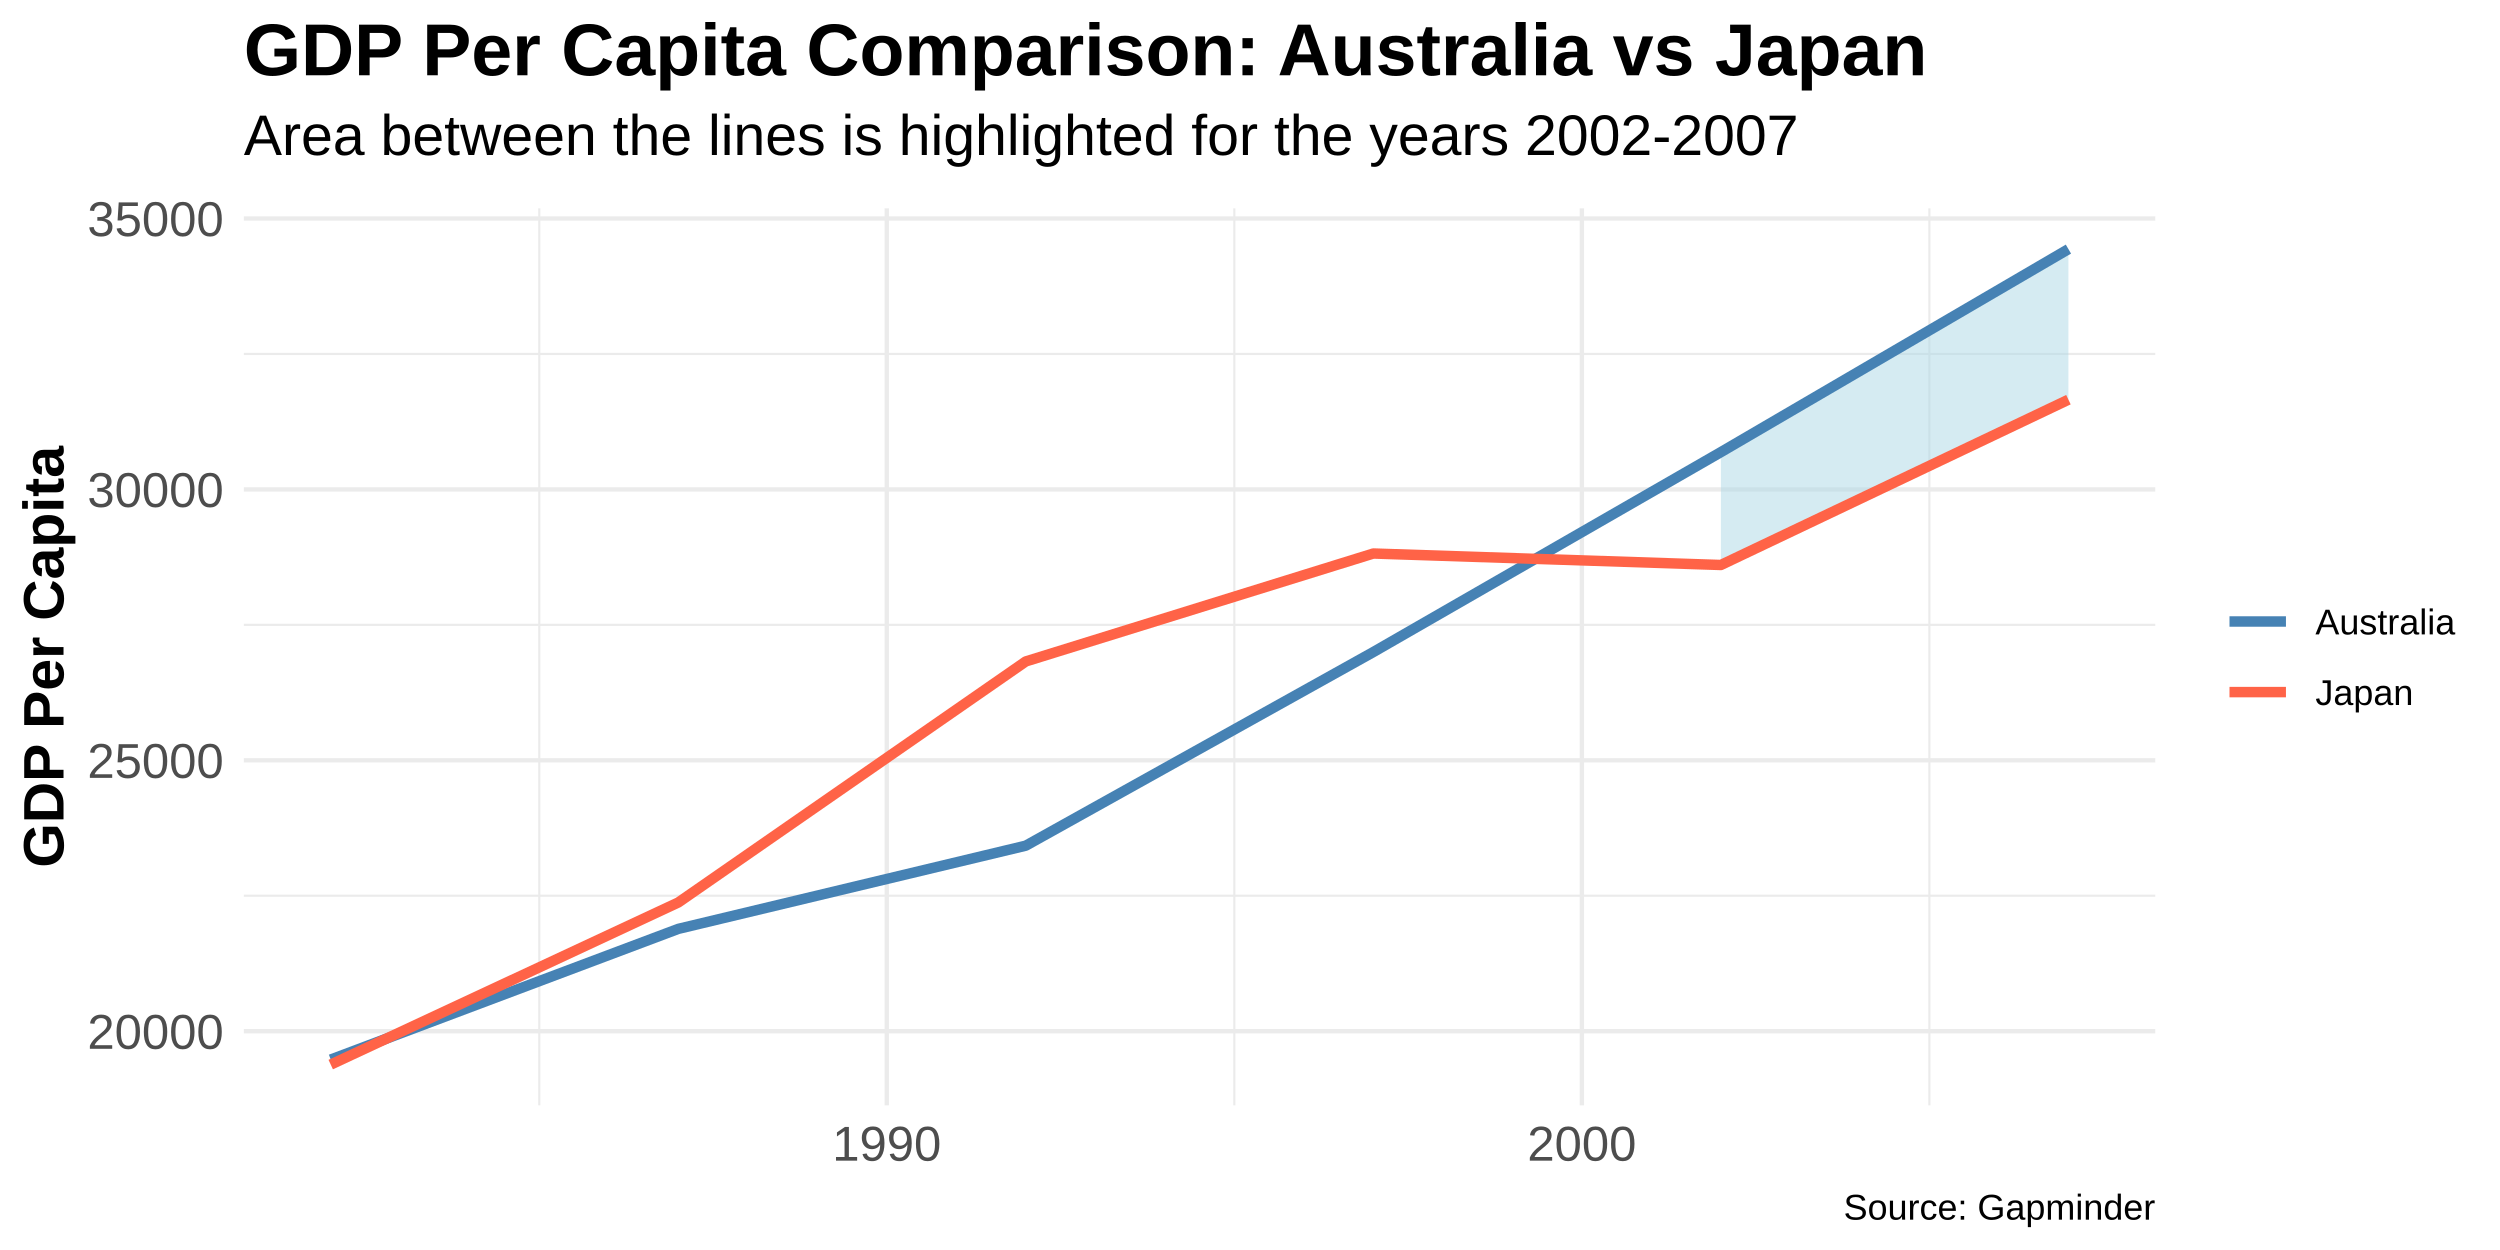
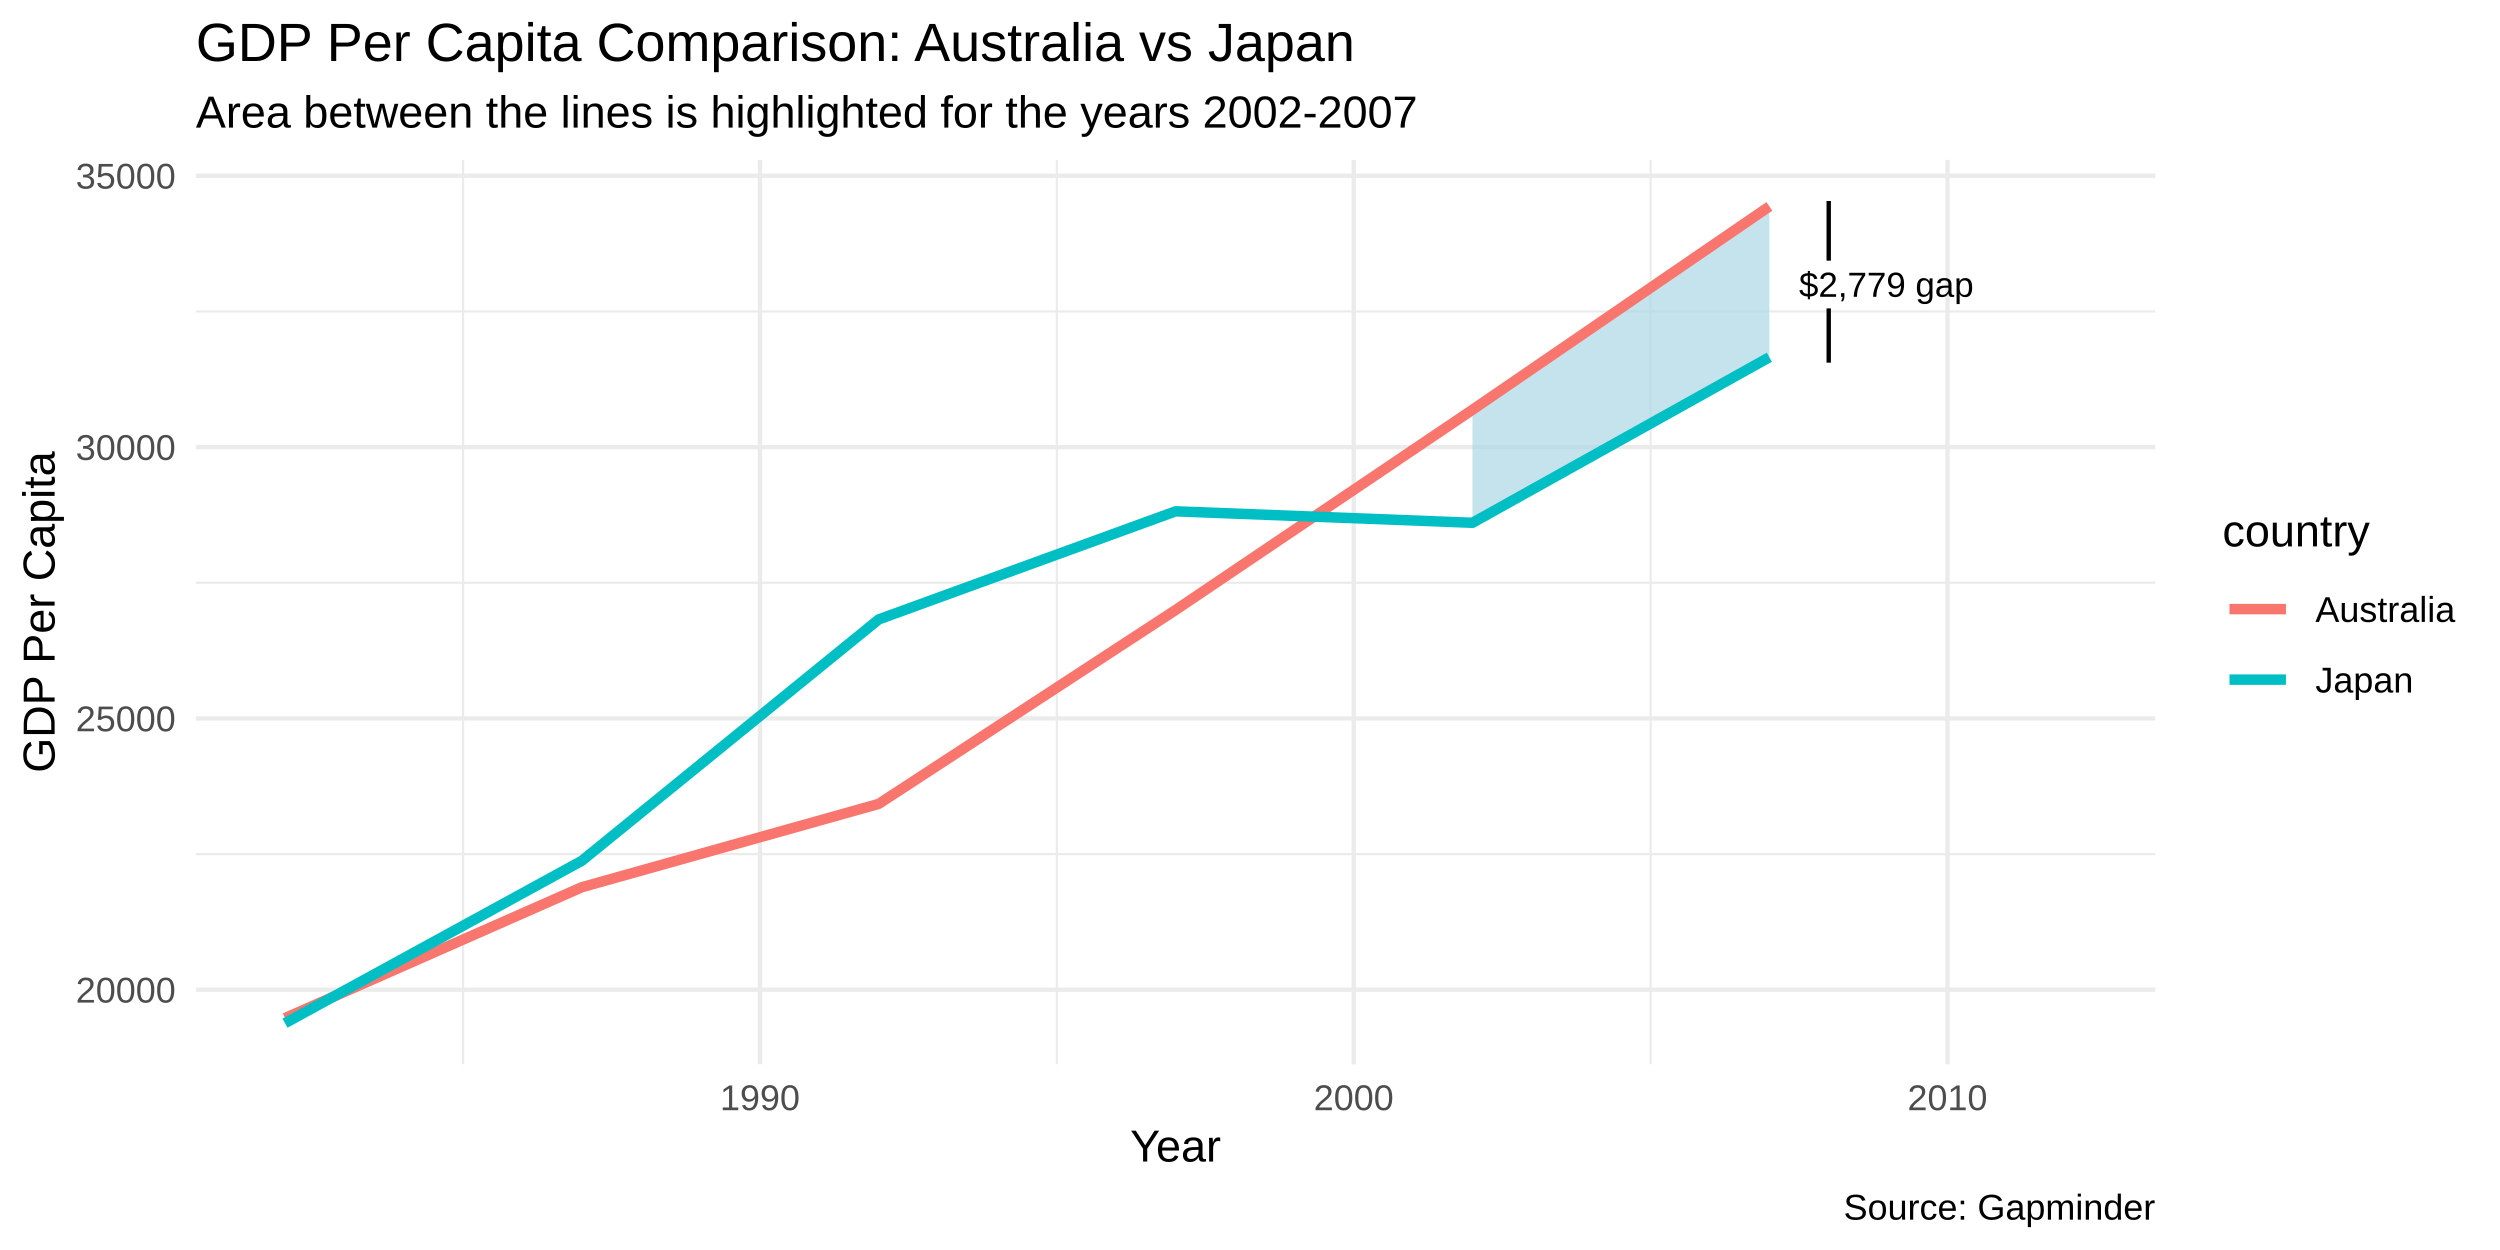
<svg xmlns="http://www.w3.org/2000/svg" class="svglite" width="612.00pt" height="306.00pt" viewBox="0 0 612.00 306.00">
  <defs>
    <style type="text/css">
    .svglite line, .svglite polyline, .svglite polygon, .svglite path, .svglite rect, .svglite circle {
      fill: none;
      stroke: #000000;
      stroke-linecap: round;
      stroke-linejoin: round;
      stroke-miterlimit: 10.00;
    }
    .svglite text {
      white-space: pre;
    }
  </style>
  </defs>
  <rect width="100%" height="100%" style="stroke: none; fill: #FFFFFF;" />
  <defs>
    <clipPath id="cpMC4wMHw2MTIuMDB8MC4wMHwzMDYuMDA=">
      <rect x="0.00" y="0.00" width="612.00" height="306.00" />
    </clipPath>
  </defs>
  <g clip-path="url(#cpMC4wMHw2MTIuMDB8MC4wMHwzMDYuMDA=)">
- </g>
-   <defs>
-     <clipPath id="cpNTkuNjl8NTI3LjYxfDUxLjAwfDI3MC41OQ==">
-       <rect x="59.69" y="51.00" width="467.92" height="219.59" />
-     </clipPath>
-   </defs>
-   <g clip-path="url(#cpNTkuNjl8NTI3LjYxfDUxLjAwfDI3MC41OQ==)">
-     <polyline points="59.69,219.28 527.61,219.28 " style="stroke-width: 0.53; stroke: #EBEBEB; stroke-linecap: butt;" />
-     <polyline points="59.69,152.96 527.61,152.96 " style="stroke-width: 0.53; stroke: #EBEBEB; stroke-linecap: butt;" />
-     <polyline points="59.69,86.65 527.61,86.65 " style="stroke-width: 0.53; stroke: #EBEBEB; stroke-linecap: butt;" />
-     <polyline points="132.01,270.59 132.01,51.00 " style="stroke-width: 0.53; stroke: #EBEBEB; stroke-linecap: butt;" />
-     <polyline points="302.16,270.59 302.16,51.00 " style="stroke-width: 0.53; stroke: #EBEBEB; stroke-linecap: butt;" />
-     <polyline points="472.31,270.59 472.31,51.00 " style="stroke-width: 0.53; stroke: #EBEBEB; stroke-linecap: butt;" />
-     <polyline points="59.69,252.44 527.61,252.44 " style="stroke-width: 1.07; stroke: #EBEBEB; stroke-linecap: butt;" />
-     <polyline points="59.69,186.12 527.61,186.12 " style="stroke-width: 1.07; stroke: #EBEBEB; stroke-linecap: butt;" />
-     <polyline points="59.69,119.81 527.61,119.81 " style="stroke-width: 1.07; stroke: #EBEBEB; stroke-linecap: butt;" />
-     <polyline points="59.69,53.49 527.61,53.49 " style="stroke-width: 1.07; stroke: #EBEBEB; stroke-linecap: butt;" />
-     <polyline points="217.08,270.59 217.08,51.00 " style="stroke-width: 1.07; stroke: #EBEBEB; stroke-linecap: butt;" />
-     <polyline points="387.24,270.59 387.24,51.00 " style="stroke-width: 1.07; stroke: #EBEBEB; stroke-linecap: butt;" />
-     <polygon points="421.27,110.68 506.35,60.98 506.35,97.84 421.27,138.31 " style="stroke-width: 0.00; stroke: none; stroke-linecap: butt; fill: #ADD8E6; fill-opacity: 0.50;" />
-     <polyline points="421.27,110.68 506.35,60.98 " style="stroke-width: 1.07; stroke: none; stroke-linecap: butt;" />
-     <polyline points="506.35,97.84 421.27,138.31 " style="stroke-width: 1.07; stroke: none; stroke-linecap: butt;" />
-     <polyline points="80.96,259.38 166.04,227.39 251.11,207.02 336.19,159.62 421.27,110.68 506.35,60.98 " style="stroke-width: 2.56; stroke: #4682B4; stroke-linecap: butt;" />
-     <polyline points="80.96,260.61 166.04,220.93 251.11,161.92 336.19,135.50 421.27,138.31 506.35,97.84 " style="stroke-width: 2.56; stroke: #FF6347; stroke-linecap: butt;" />
-   </g>
-   <g clip-path="url(#cpMC4wMHw2MTIuMDB8MC4wMHwzMDYuMDA=)">
-     <text x="54.76" y="256.75" text-anchor="end" style="font-size: 12.00px;fill: #4D4D4D; font-family: &quot;Arial&quot;;" textLength="33.37px" lengthAdjust="spacingAndGlyphs">20000</text>
-     <text x="54.76" y="190.43" text-anchor="end" style="font-size: 12.00px;fill: #4D4D4D; font-family: &quot;Arial&quot;;" textLength="33.37px" lengthAdjust="spacingAndGlyphs">25000</text>
-     <text x="54.76" y="124.11" text-anchor="end" style="font-size: 12.00px;fill: #4D4D4D; font-family: &quot;Arial&quot;;" textLength="33.37px" lengthAdjust="spacingAndGlyphs">30000</text>
-     <text x="54.76" y="57.79" text-anchor="end" style="font-size: 12.00px;fill: #4D4D4D; font-family: &quot;Arial&quot;;" textLength="33.37px" lengthAdjust="spacingAndGlyphs">35000</text>
-     <text x="217.08" y="284.13" text-anchor="middle" style="font-size: 12.00px;fill: #4D4D4D; font-family: &quot;Arial&quot;;" textLength="26.70px" lengthAdjust="spacingAndGlyphs">1990</text>
-     <text x="387.24" y="284.13" text-anchor="middle" style="font-size: 12.00px;fill: #4D4D4D; font-family: &quot;Arial&quot;;" textLength="26.70px" lengthAdjust="spacingAndGlyphs">2000</text>
-     <text transform="translate(15.55,160.79) rotate(-90)" text-anchor="middle" style="font-size: 14.00px; font-weight: bold; font-family: &quot;Arial&quot;;" textLength="103.45px" lengthAdjust="spacingAndGlyphs">GDP Per Capita</text>
-     <line x1="545.78" y1="152.15" x2="559.60" y2="152.15" style="stroke-width: 2.56; stroke: #4682B4; stroke-linecap: butt;" />
-     <line x1="545.78" y1="169.43" x2="559.60" y2="169.43" style="stroke-width: 2.56; stroke: #FF6347; stroke-linecap: butt;" />
-     <text x="566.81" y="155.31" style="font-size: 8.80px; font-family: &quot;Arial&quot;;" textLength="34.23px" lengthAdjust="spacingAndGlyphs">Australia</text>
-     <text x="566.81" y="172.59" style="font-size: 8.80px; font-family: &quot;Arial&quot;;" textLength="23.98px" lengthAdjust="spacingAndGlyphs">Japan</text>
-     <text x="59.69" y="37.94" style="font-size: 14.00px; font-family: &quot;Arial&quot;;" textLength="380.48px" lengthAdjust="spacingAndGlyphs">Area between the lines is highlighted for the years 2002-2007</text>
-     <text x="59.69" y="18.43" style="font-size: 18.00px; font-weight: bold; font-family: &quot;Arial&quot;;" textLength="413.11px" lengthAdjust="spacingAndGlyphs">GDP Per Capita Comparison: Australia vs Japan</text>
+     <polyline points="47.96,209.08 527.61,209.08 " style="stroke-width: 0.53; stroke: #EBEBEB; stroke-linecap: butt;" />
+     <polyline points="47.96,142.66 527.61,142.66 " style="stroke-width: 0.53; stroke: #EBEBEB; stroke-linecap: butt;" />
+     <polyline points="47.96,76.24 527.61,76.24 " style="stroke-width: 0.53; stroke: #EBEBEB; stroke-linecap: butt;" />
+     <polyline points="113.36,260.53 113.36,39.14 " style="stroke-width: 0.53; stroke: #EBEBEB; stroke-linecap: butt;" />
+     <polyline points="258.71,260.53 258.71,39.14 " style="stroke-width: 0.53; stroke: #EBEBEB; stroke-linecap: butt;" />
+     <polyline points="404.07,260.53 404.07,39.14 " style="stroke-width: 0.53; stroke: #EBEBEB; stroke-linecap: butt;" />
+     <polyline points="47.96,242.28 527.61,242.28 " style="stroke-width: 1.07; stroke: #EBEBEB; stroke-linecap: butt;" />
+     <polyline points="47.96,175.87 527.61,175.87 " style="stroke-width: 1.07; stroke: #EBEBEB; stroke-linecap: butt;" />
+     <polyline points="47.96,109.45 527.61,109.45 " style="stroke-width: 1.07; stroke: #EBEBEB; stroke-linecap: butt;" />
+     <polyline points="47.96,43.03 527.61,43.03 " style="stroke-width: 1.07; stroke: #EBEBEB; stroke-linecap: butt;" />
+     <polyline points="186.04,260.53 186.04,39.14 " style="stroke-width: 1.07; stroke: #EBEBEB; stroke-linecap: butt;" />
+     <polyline points="331.39,260.53 331.39,39.14 " style="stroke-width: 1.07; stroke: #EBEBEB; stroke-linecap: butt;" />
+     <polyline points="476.74,260.53 476.74,39.14 " style="stroke-width: 1.07; stroke: #EBEBEB; stroke-linecap: butt;" />
+     <polygon points="360.46,100.31 433.14,50.53 433.14,87.45 360.46,127.98 " style="stroke-width: 0.00; stroke: none; stroke-linecap: butt; fill: #ADD8E6; fill-opacity: 0.70;" />
+     <polyline points="360.46,100.31 433.14,50.53 " style="stroke-width: 1.07; stroke: none; stroke-linecap: butt;" />
+     <polyline points="433.14,87.45 360.46,127.98 " style="stroke-width: 1.07; stroke: none; stroke-linecap: butt;" />
+     <polyline points="69.76,249.23 142.43,217.19 215.11,196.79 287.78,149.33 360.46,100.31 433.14,50.53 " style="stroke-width: 2.56; stroke: #F8766D; stroke-linecap: butt;" />
+     <polyline points="69.76,250.47 142.43,210.72 215.11,151.63 287.78,125.17 360.46,127.98 433.14,87.45 " style="stroke-width: 2.56; stroke: #00BFC4; stroke-linecap: butt;" />
+     <line x1="447.67" y1="63.81" x2="447.67" y2="49.20" style="stroke-width: 1.07; stroke-linecap: butt;" />
+     <line x1="447.67" y1="88.78" x2="447.67" y2="75.50" style="stroke-width: 1.07; stroke-linecap: butt;" />
+     <text x="440.40" y="72.66" style="font-size: 8.54px; font-family: &quot;Arial&quot;;" textLength="42.70px" lengthAdjust="spacingAndGlyphs">$2,779 gap</text>
+     <text x="43.02" y="245.44" text-anchor="end" style="font-size: 8.80px;fill: #4D4D4D; font-family: &quot;Arial&quot;;" textLength="24.48px" lengthAdjust="spacingAndGlyphs">20000</text>
+     <text x="43.02" y="179.02" text-anchor="end" style="font-size: 8.80px;fill: #4D4D4D; font-family: &quot;Arial&quot;;" textLength="24.48px" lengthAdjust="spacingAndGlyphs">25000</text>
+     <text x="43.02" y="112.60" text-anchor="end" style="font-size: 8.80px;fill: #4D4D4D; font-family: &quot;Arial&quot;;" textLength="24.48px" lengthAdjust="spacingAndGlyphs">30000</text>
+     <text x="43.02" y="46.18" text-anchor="end" style="font-size: 8.80px;fill: #4D4D4D; font-family: &quot;Arial&quot;;" textLength="24.48px" lengthAdjust="spacingAndGlyphs">35000</text>
+     <text x="186.04" y="271.77" text-anchor="middle" style="font-size: 8.80px;fill: #4D4D4D; font-family: &quot;Arial&quot;;" textLength="19.58px" lengthAdjust="spacingAndGlyphs">1990</text>
+     <text x="331.39" y="271.77" text-anchor="middle" style="font-size: 8.80px;fill: #4D4D4D; font-family: &quot;Arial&quot;;" textLength="19.58px" lengthAdjust="spacingAndGlyphs">2000</text>
+     <text x="476.74" y="271.77" text-anchor="middle" style="font-size: 8.80px;fill: #4D4D4D; font-family: &quot;Arial&quot;;" textLength="19.58px" lengthAdjust="spacingAndGlyphs">2010</text>
+     <text x="287.78" y="284.35" text-anchor="middle" style="font-size: 11.00px; font-family: &quot;Arial&quot;;" textLength="23.24px" lengthAdjust="spacingAndGlyphs">Year</text>
+     <text transform="translate(13.37,149.83) rotate(-90)" text-anchor="middle" style="font-size: 11.00px; font-family: &quot;Arial&quot;;" textLength="78.85px" lengthAdjust="spacingAndGlyphs">GDP Per Capita</text>
+     <text x="544.05" y="133.76" style="font-size: 11.00px; font-family: &quot;Arial&quot;;" textLength="36.08px" lengthAdjust="spacingAndGlyphs">country</text>
+     <line x1="545.78" y1="149.10" x2="559.60" y2="149.10" style="stroke-width: 2.56; stroke: #F8766D; stroke-linecap: butt;" />
+     <line x1="545.78" y1="166.38" x2="559.60" y2="166.38" style="stroke-width: 2.56; stroke: #00BFC4; stroke-linecap: butt;" />
+     <text x="566.81" y="152.25" style="font-size: 8.80px; font-family: &quot;Arial&quot;;" textLength="34.23px" lengthAdjust="spacingAndGlyphs">Australia</text>
+     <text x="566.81" y="169.53" style="font-size: 8.80px; font-family: &quot;Arial&quot;;" textLength="23.98px" lengthAdjust="spacingAndGlyphs">Japan</text>
+     <text x="47.96" y="31.23" style="font-size: 11.00px; font-family: &quot;Arial&quot;;" textLength="299.04px" lengthAdjust="spacingAndGlyphs">Area between the lines is highlighted for the years 2002-2007</text>
+     <text x="47.96" y="14.94" style="font-size: 13.20px; font-family: &quot;Arial&quot;;" textLength="284.46px" lengthAdjust="spacingAndGlyphs">GDP Per Capita Comparison: Australia vs Japan</text>
    <text x="527.61" y="298.57" text-anchor="end" style="font-size: 8.80px; font-family: &quot;Arial&quot;;" textLength="76.30px" lengthAdjust="spacingAndGlyphs">Source: Gapminder</text>
  </g>
</svg>
